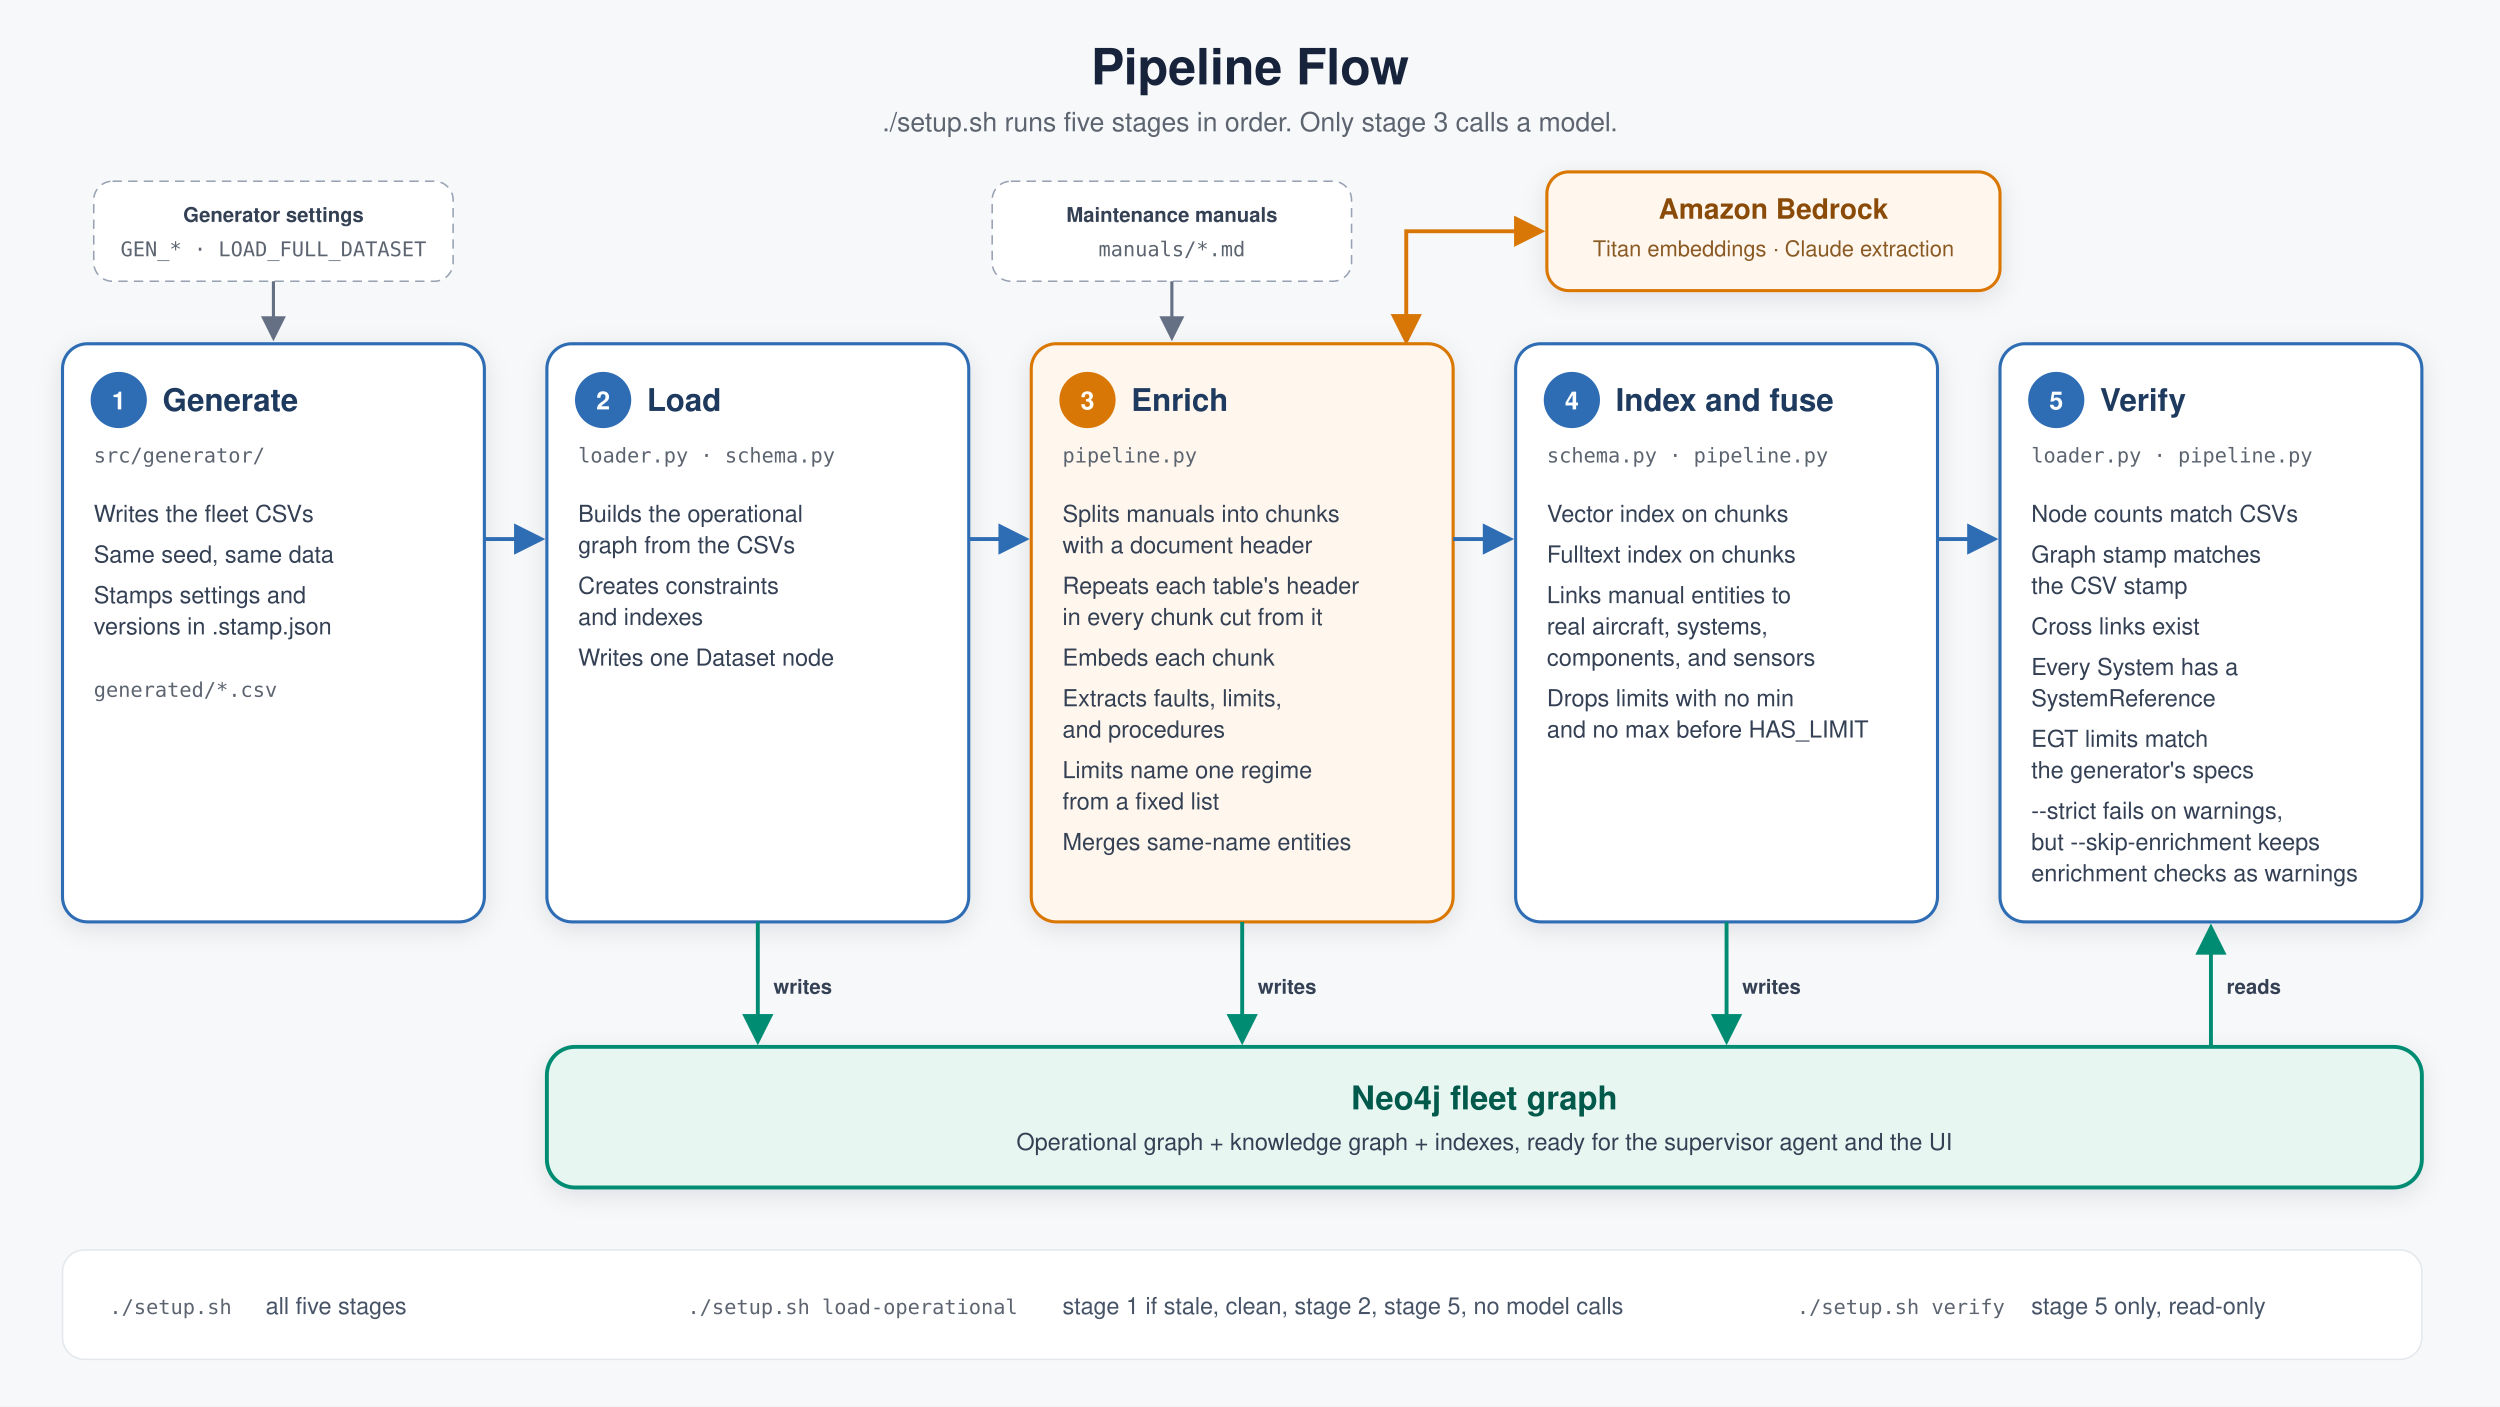
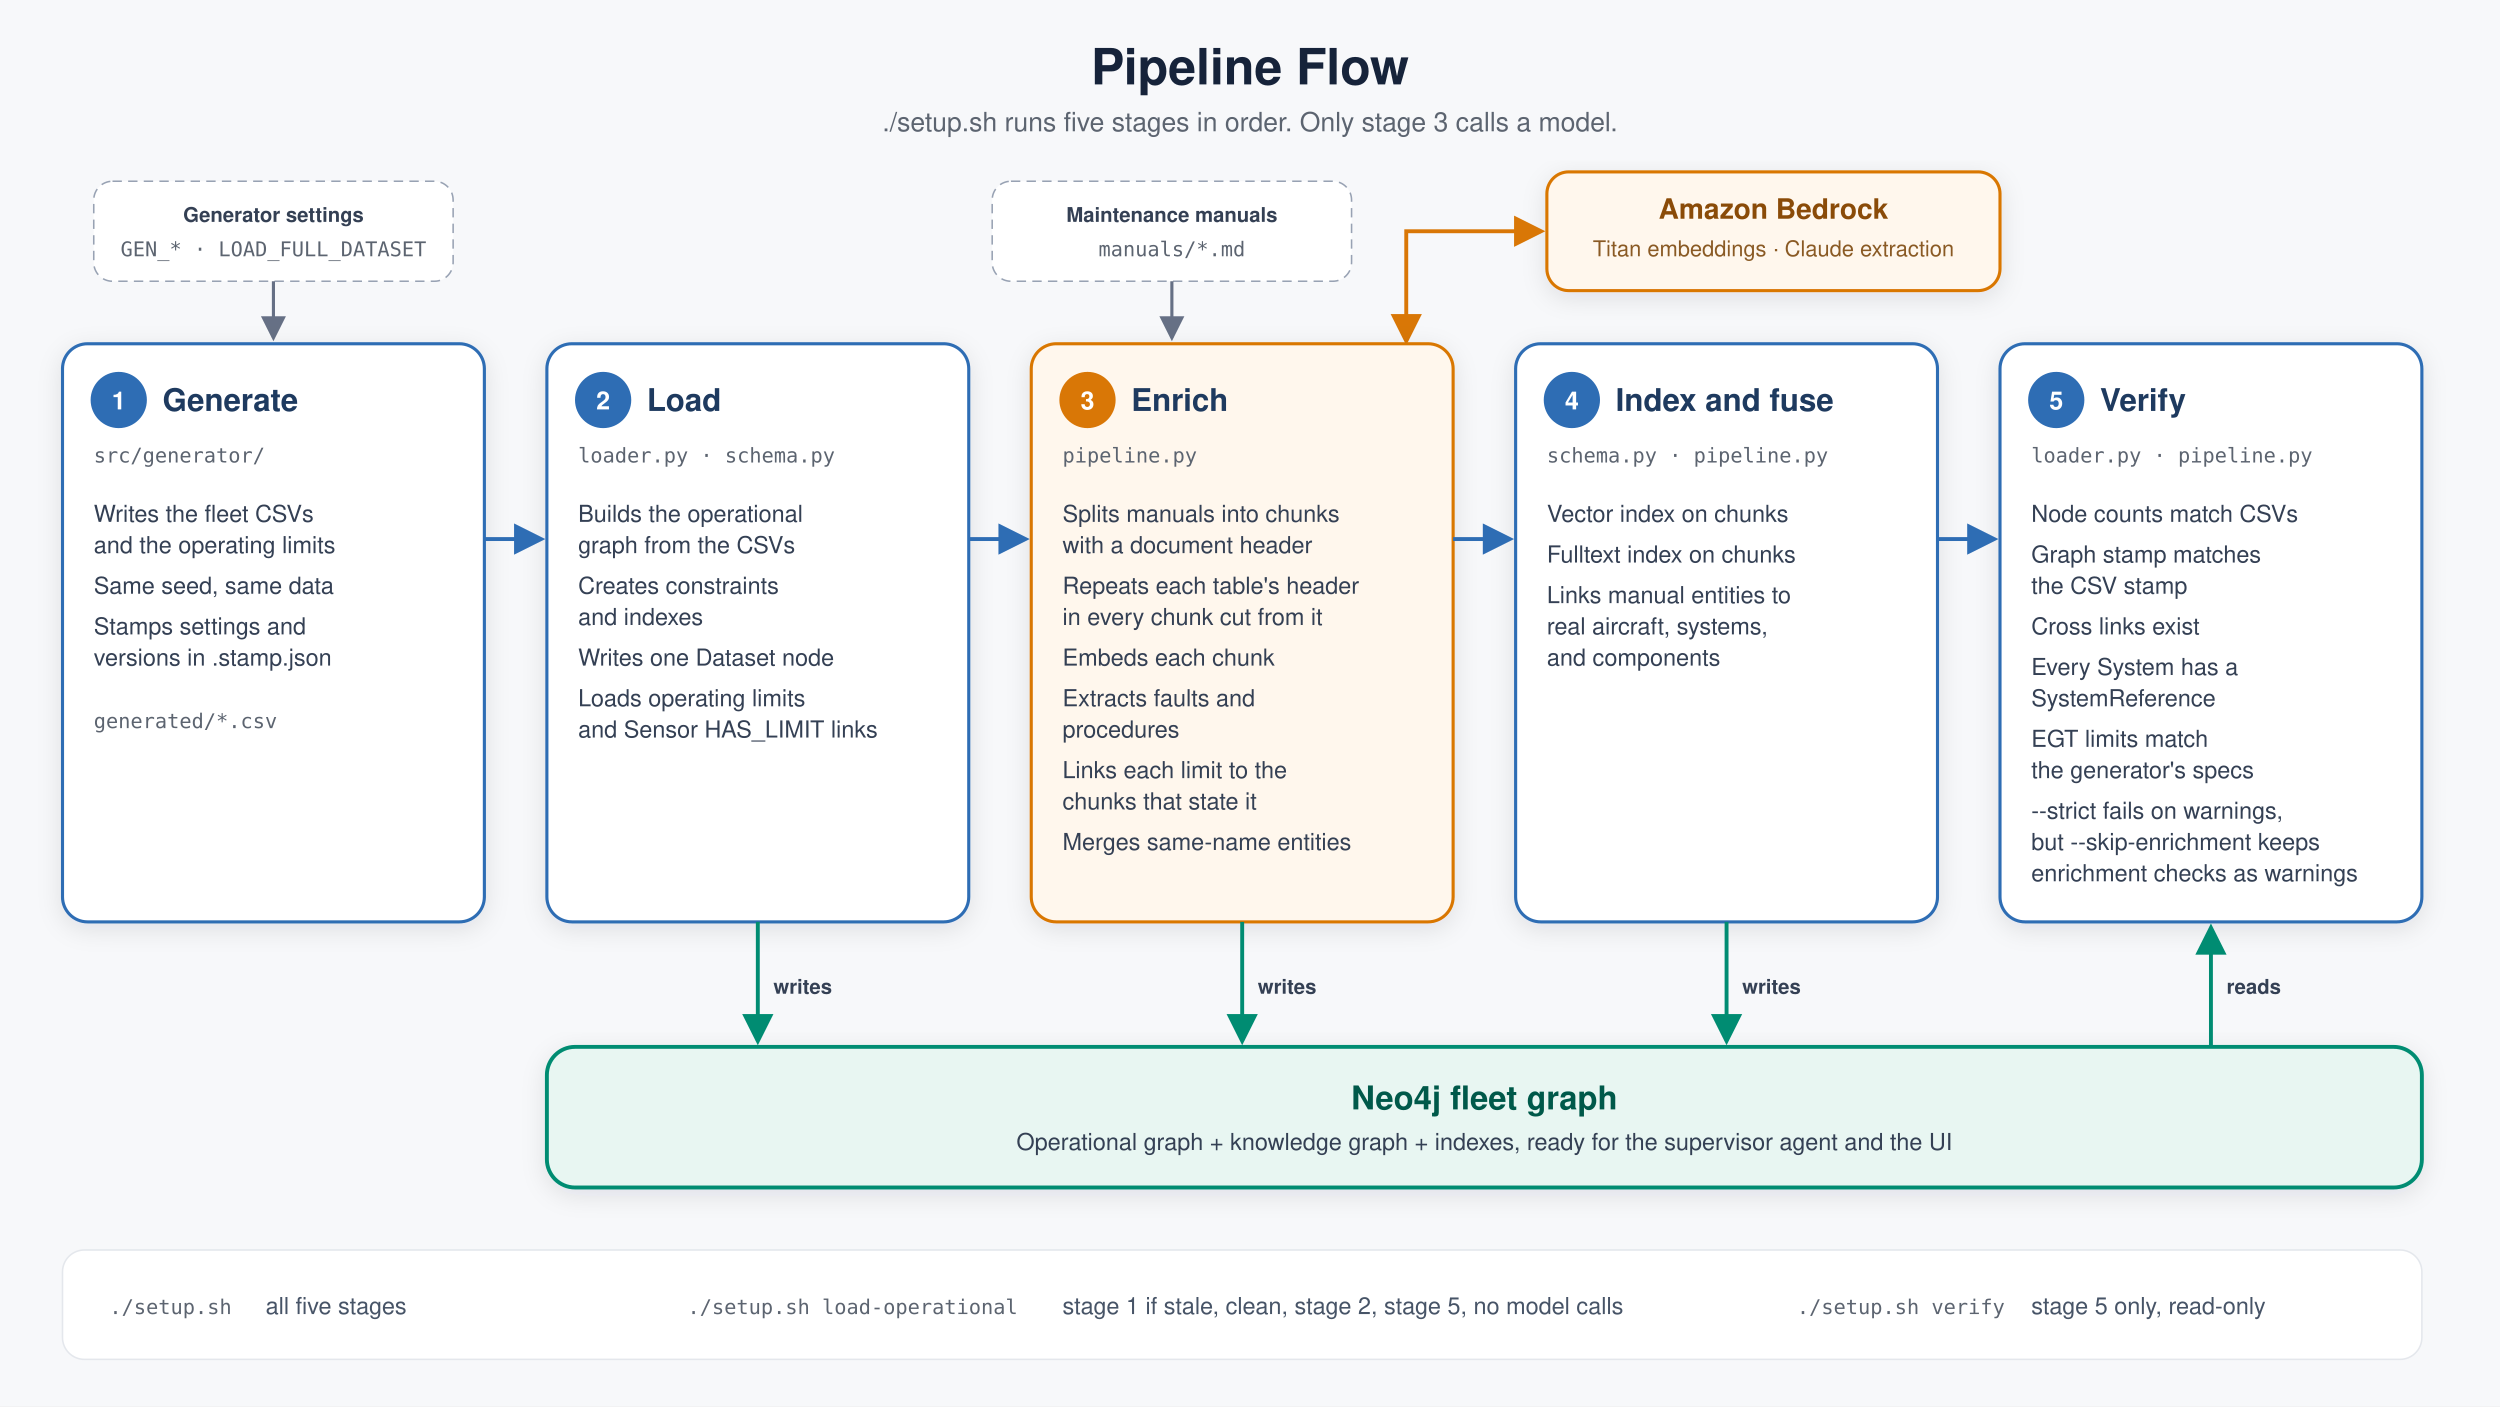
<svg xmlns="http://www.w3.org/2000/svg" width="1600" height="900" viewBox="0 0 1600 900" font-family="'Helvetica Neue', Helvetica, Arial, sans-serif">
  <style>
    .h1 { font-size: 32px; font-weight: 700; fill: #16233A; }
    .sub { font-size: 17px; fill: #5C6470; }
    .t { font-size: 20px; font-weight: 700; fill: #1E3A5F; }
    .s { font-size: 15px; fill: #344054; }
    .m { font-size: 13px; fill: #5C6470; font-family: Menlo, Consolas, monospace; }
    .lbl { font-size: 13px; font-weight: 600; fill: #344054; }
    .num { font-size: 16px; font-weight: 700; fill: #FFFFFF; }
  </style>
  <defs>
    <filter id="shadow" x="-15%" y="-15%" width="130%" height="140%">
      <feDropShadow dx="0" dy="4" stdDeviation="8" flood-color="#101828" flood-opacity="0.10" />
    </filter>
    <marker id="a-blue" viewBox="0 0 10 10" refX="8.5" refY="5" markerWidth="8" markerHeight="8" orient="auto-start-reverse">
      <path d="M0,0 L10,5 L0,10 Z" fill="#2E6DB4" />
    </marker>
    <marker id="a-teal" viewBox="0 0 10 10" refX="8.5" refY="5" markerWidth="8" markerHeight="8" orient="auto-start-reverse">
      <path d="M0,0 L10,5 L0,10 Z" fill="#008C72" />
    </marker>
    <marker id="a-orange" viewBox="0 0 10 10" refX="8.5" refY="5" markerWidth="8" markerHeight="8" orient="auto-start-reverse">
      <path d="M0,0 L10,5 L0,10 Z" fill="#D97706" />
    </marker>
    <marker id="a-slate" viewBox="0 0 10 10" refX="8.5" refY="5" markerWidth="8" markerHeight="8" orient="auto-start-reverse">
      <path d="M0,0 L10,5 L0,10 Z" fill="#667085" />
    </marker>
  </defs>
  <rect width="1600" height="900" fill="#F7F8FA" />
  <text x="800" y="54" text-anchor="middle" class="h1">Pipeline Flow</text>
  <text x="800" y="84" text-anchor="middle" class="sub">./setup.sh runs five stages in order. Only stage 3 calls a model.</text>
  <rect x="60" y="116" width="230" height="64" rx="12" fill="#FFFFFF" stroke="#98A2B3" stroke-dasharray="6 4" />
  <text x="175" y="142" text-anchor="middle" class="lbl">Generator settings</text>
  <text x="175" y="164" text-anchor="middle" class="m">GEN_* · LOAD_FULL_DATASET</text>
  <path d="M175,180 V216" fill="none" stroke="#667085" stroke-width="2" marker-end="url(#a-slate)" />
  <rect x="635" y="116" width="230" height="64" rx="12" fill="#FFFFFF" stroke="#98A2B3" stroke-dasharray="6 4" />
  <text x="750" y="142" text-anchor="middle" class="lbl">Maintenance manuals</text>
  <text x="750" y="164" text-anchor="middle" class="m">manuals/*.md</text>
  <path d="M750,180 V216" fill="none" stroke="#667085" stroke-width="2" marker-end="url(#a-slate)" />
  <rect x="990" y="110" width="290" height="76" rx="14" fill="#FFF7ED" stroke="#D97706" stroke-width="2" filter="url(#shadow)" />
  <text x="1135" y="140" text-anchor="middle" font-size="18" font-weight="700" fill="#8A4B08">Amazon Bedrock</text>
  <text x="1135" y="164" text-anchor="middle" font-size="14" fill="#8A5A24">Titan embeddings · Claude extraction</text>
  <path d="M900,218 V148 H986" fill="none" stroke="#D97706" stroke-width="2.5" marker-start="url(#a-orange)" marker-end="url(#a-orange)" />
  <g filter="url(#shadow)">
    <rect x="40" y="220" width="270" height="370" rx="16" fill="#FFFFFF" stroke="#2E6DB4" stroke-width="2" />
    <rect x="350" y="220" width="270" height="370" rx="16" fill="#FFFFFF" stroke="#2E6DB4" stroke-width="2" />
    <rect x="660" y="220" width="270" height="370" rx="16" fill="#FFF7ED" stroke="#D97706" stroke-width="2" />
    <rect x="970" y="220" width="270" height="370" rx="16" fill="#FFFFFF" stroke="#2E6DB4" stroke-width="2" />
    <rect x="1280" y="220" width="270" height="370" rx="16" fill="#FFFFFF" stroke="#2E6DB4" stroke-width="2" />
  </g>
  <circle cx="76" cy="256" r="18" fill="#2E6DB4" />
  <text x="76" y="262" text-anchor="middle" class="num">1</text>
  <text x="104" y="263" class="t">Generate</text>
  <text x="60" y="296" class="m">src/generator/</text>
  <text x="60" y="334" class="s">Writes the fleet CSVs</text>
-   <text x="60" y="360" class="s">Same seed, same data</text>
-   <text x="60" y="386" class="s">Stamps settings and</text>
-   <text x="60" y="406" class="s">versions in .stamp.json</text>
-   <text x="60" y="446" class="m">generated/*.csv</text>
+   <text x="60" y="354" class="s">and the operating limits</text>
+   <text x="60" y="380" class="s">Same seed, same data</text>
+   <text x="60" y="406" class="s">Stamps settings and</text>
+   <text x="60" y="426" class="s">versions in .stamp.json</text>
+   <text x="60" y="466" class="m">generated/*.csv</text>
  <circle cx="386" cy="256" r="18" fill="#2E6DB4" />
  <text x="386" y="262" text-anchor="middle" class="num">2</text>
  <text x="414" y="263" class="t">Load</text>
  <text x="370" y="296" class="m">loader.py · schema.py</text>
  <text x="370" y="334" class="s">Builds the operational</text>
  <text x="370" y="354" class="s">graph from the CSVs</text>
  <text x="370" y="380" class="s">Creates constraints</text>
  <text x="370" y="400" class="s">and indexes</text>
  <text x="370" y="426" class="s">Writes one Dataset node</text>
+   <text x="370" y="452" class="s">Loads operating limits</text>
+   <text x="370" y="472" class="s">and Sensor HAS_LIMIT links</text>
  <circle cx="696" cy="256" r="18" fill="#D97706" />
  <text x="696" y="262" text-anchor="middle" class="num">3</text>
  <text x="724" y="263" class="t" fill="#8A4B08">Enrich</text>
  <text x="680" y="296" class="m">pipeline.py</text>
  <text x="680" y="334" class="s">Splits manuals into chunks</text>
  <text x="680" y="354" class="s">with a document header</text>
  <text x="680" y="380" class="s">Repeats each table's header</text>
  <text x="680" y="400" class="s">in every chunk cut from it</text>
  <text x="680" y="426" class="s">Embeds each chunk</text>
-   <text x="680" y="452" class="s">Extracts faults, limits,</text>
-   <text x="680" y="472" class="s">and procedures</text>
-   <text x="680" y="498" class="s">Limits name one regime</text>
-   <text x="680" y="518" class="s">from a fixed list</text>
+   <text x="680" y="452" class="s">Extracts faults and</text>
+   <text x="680" y="472" class="s">procedures</text>
+   <text x="680" y="498" class="s">Links each limit to the</text>
+   <text x="680" y="518" class="s">chunks that state it</text>
  <text x="680" y="544" class="s">Merges same-name entities</text>
  <circle cx="1006" cy="256" r="18" fill="#2E6DB4" />
  <text x="1006" y="262" text-anchor="middle" class="num">4</text>
  <text x="1034" y="263" class="t">Index and fuse</text>
  <text x="990" y="296" class="m">schema.py · pipeline.py</text>
  <text x="990" y="334" class="s">Vector index on chunks</text>
  <text x="990" y="360" class="s">Fulltext index on chunks</text>
  <text x="990" y="386" class="s">Links manual entities to</text>
  <text x="990" y="406" class="s">real aircraft, systems,</text>
-   <text x="990" y="426" class="s">components, and sensors</text>
-   <text x="990" y="452" class="s">Drops limits with no min</text>
-   <text x="990" y="472" class="s">and no max before HAS_LIMIT</text>
+   <text x="990" y="426" class="s">and components</text>
  <circle cx="1316" cy="256" r="18" fill="#2E6DB4" />
  <text x="1316" y="262" text-anchor="middle" class="num">5</text>
  <text x="1344" y="263" class="t">Verify</text>
  <text x="1300" y="296" class="m">loader.py · pipeline.py</text>
  <text x="1300" y="334" class="s">Node counts match CSVs</text>
  <text x="1300" y="360" class="s">Graph stamp matches</text>
  <text x="1300" y="380" class="s">the CSV stamp</text>
  <text x="1300" y="406" class="s">Cross links exist</text>
  <text x="1300" y="432" class="s">Every System has a</text>
  <text x="1300" y="452" class="s">SystemReference</text>
  <text x="1300" y="478" class="s">EGT limits match</text>
  <text x="1300" y="498" class="s">the generator's specs</text>
  <text x="1300" y="524" class="s">--strict fails on warnings,</text>
  <text x="1300" y="544" class="s">but --skip-enrichment keeps</text>
  <text x="1300" y="564" class="s">enrichment checks as warnings</text>
  <path d="M310,345 H346" fill="none" stroke="#2E6DB4" stroke-width="2.5" marker-end="url(#a-blue)" />
  <path d="M620,345 H656" fill="none" stroke="#2E6DB4" stroke-width="2.5" marker-end="url(#a-blue)" />
  <path d="M930,345 H966" fill="none" stroke="#2E6DB4" stroke-width="2.5" marker-end="url(#a-blue)" />
  <path d="M1240,345 H1276" fill="none" stroke="#2E6DB4" stroke-width="2.5" marker-end="url(#a-blue)" />
  <rect x="350" y="670" width="1200" height="90" rx="18" fill="#E8F6F2" stroke="#008C72" stroke-width="2.5" filter="url(#shadow)" />
  <text x="950" y="710" text-anchor="middle" font-size="21" font-weight="700" fill="#00594A">Neo4j fleet graph</text>
  <text x="950" y="736" text-anchor="middle" class="s">Operational graph + knowledge graph + indexes, ready for the supervisor agent and the UI</text>
  <path d="M485,590 V666" fill="none" stroke="#008C72" stroke-width="2.5" marker-end="url(#a-teal)" />
  <text x="495" y="636" class="lbl" fill="#00594A">writes</text>
  <path d="M795,590 V666" fill="none" stroke="#008C72" stroke-width="2.5" marker-end="url(#a-teal)" />
  <text x="805" y="636" class="lbl" fill="#00594A">writes</text>
  <path d="M1105,590 V666" fill="none" stroke="#008C72" stroke-width="2.5" marker-end="url(#a-teal)" />
  <text x="1115" y="636" class="lbl" fill="#00594A">writes</text>
  <path d="M1415,670 V594" fill="none" stroke="#008C72" stroke-width="2.5" marker-end="url(#a-teal)" />
  <text x="1425" y="636" class="lbl" fill="#00594A">reads</text>
  <rect x="40" y="800" width="1510" height="70" rx="14" fill="#FFFFFF" stroke="#E4E7EC" />
  <text x="70" y="841" class="m" fill="#16233A">./setup.sh</text>
  <text x="170" y="841" font-size="15" fill="#475467">all five stages</text>
  <text x="440" y="841" class="m" fill="#16233A">./setup.sh load-operational</text>
  <text x="680" y="841" font-size="15" fill="#475467">stage 1 if stale, clean, stage 2, stage 5, no model calls</text>
  <text x="1150" y="841" class="m" fill="#16233A">./setup.sh verify</text>
  <text x="1300" y="841" font-size="15" fill="#475467">stage 5 only, read-only</text>
</svg>
